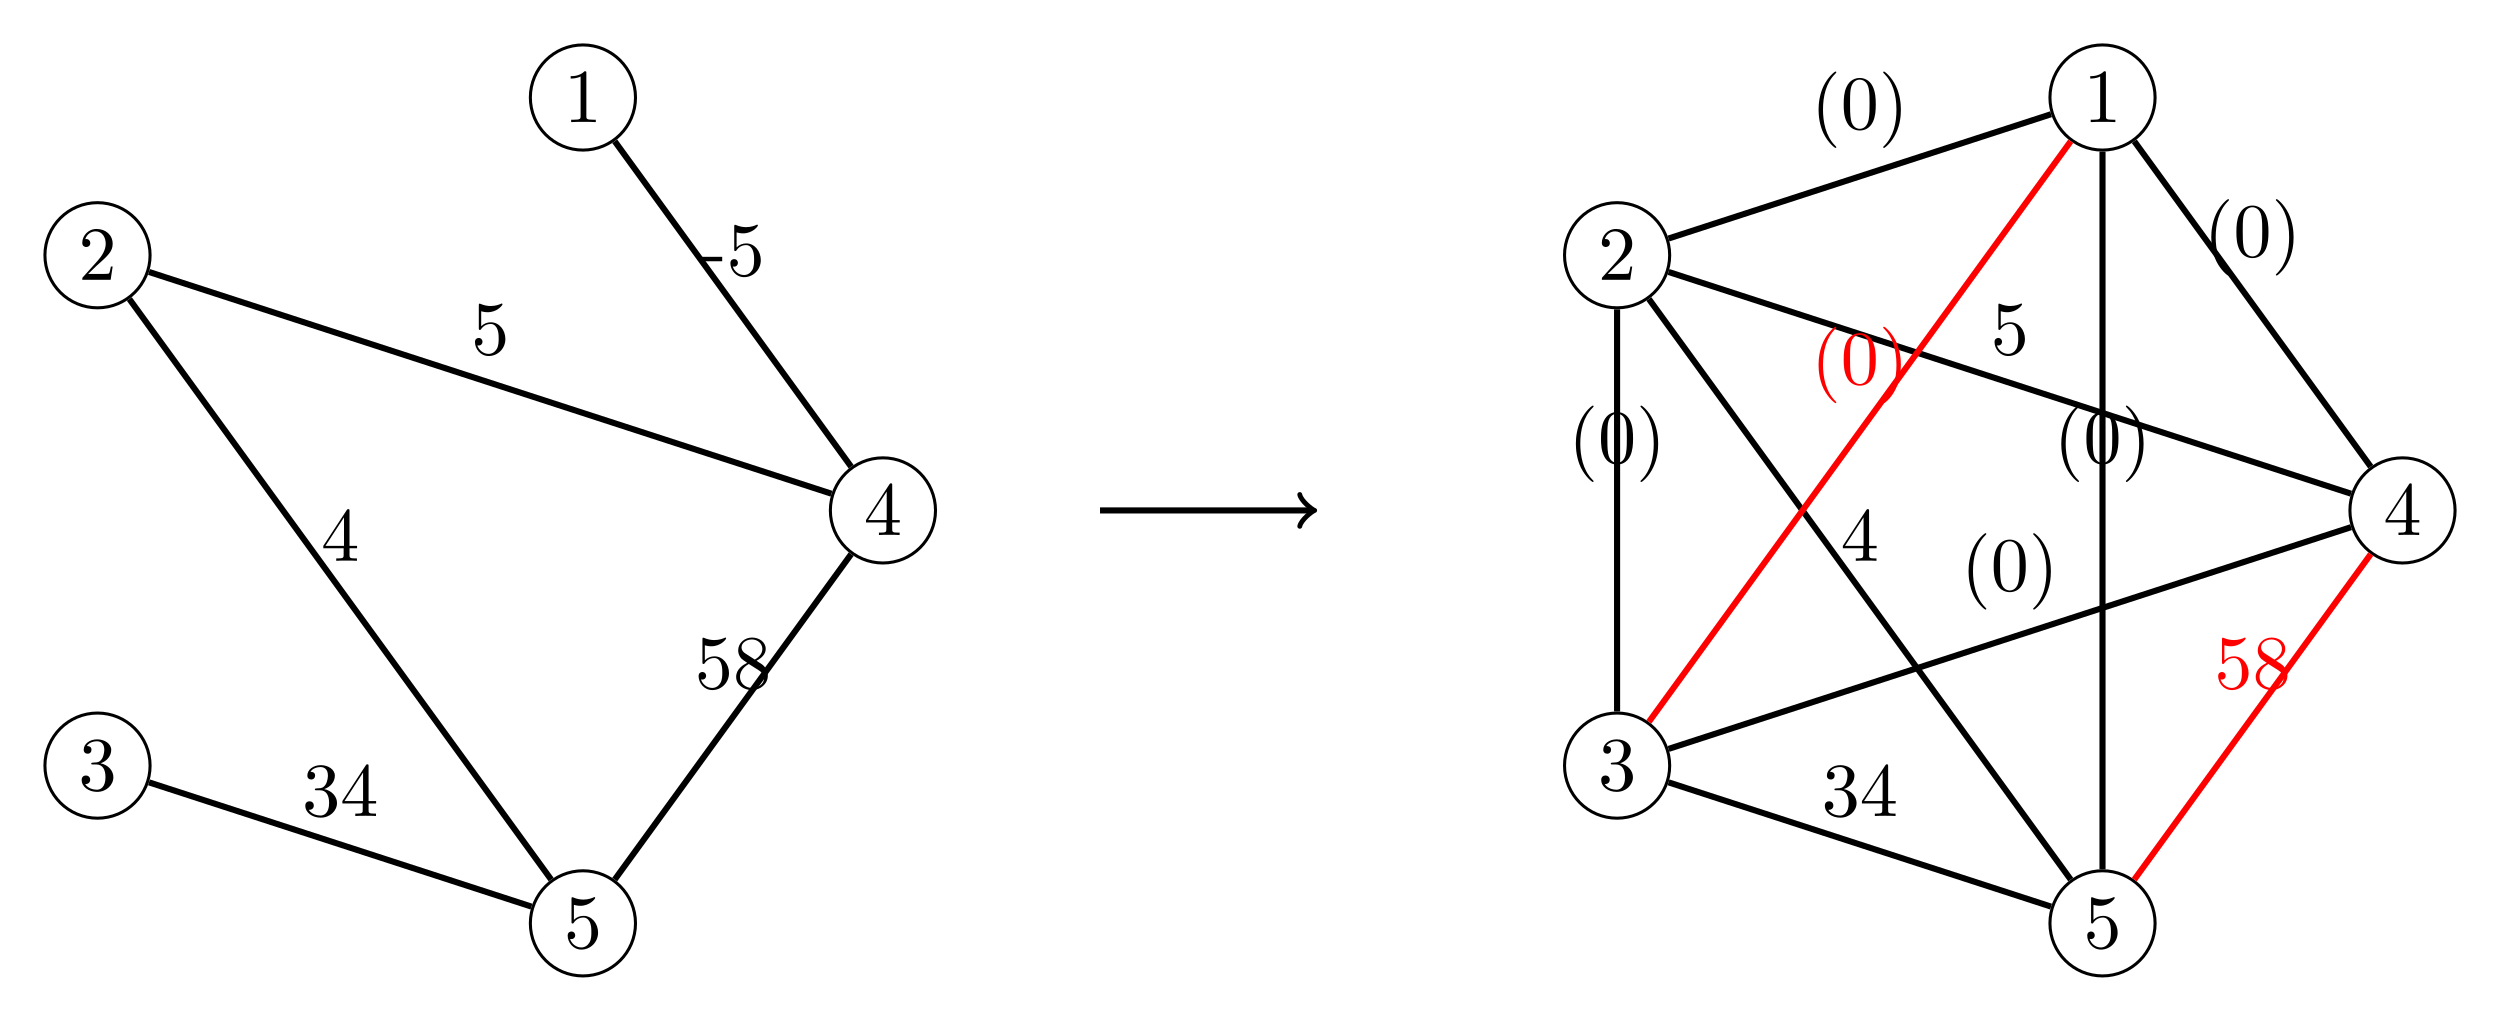
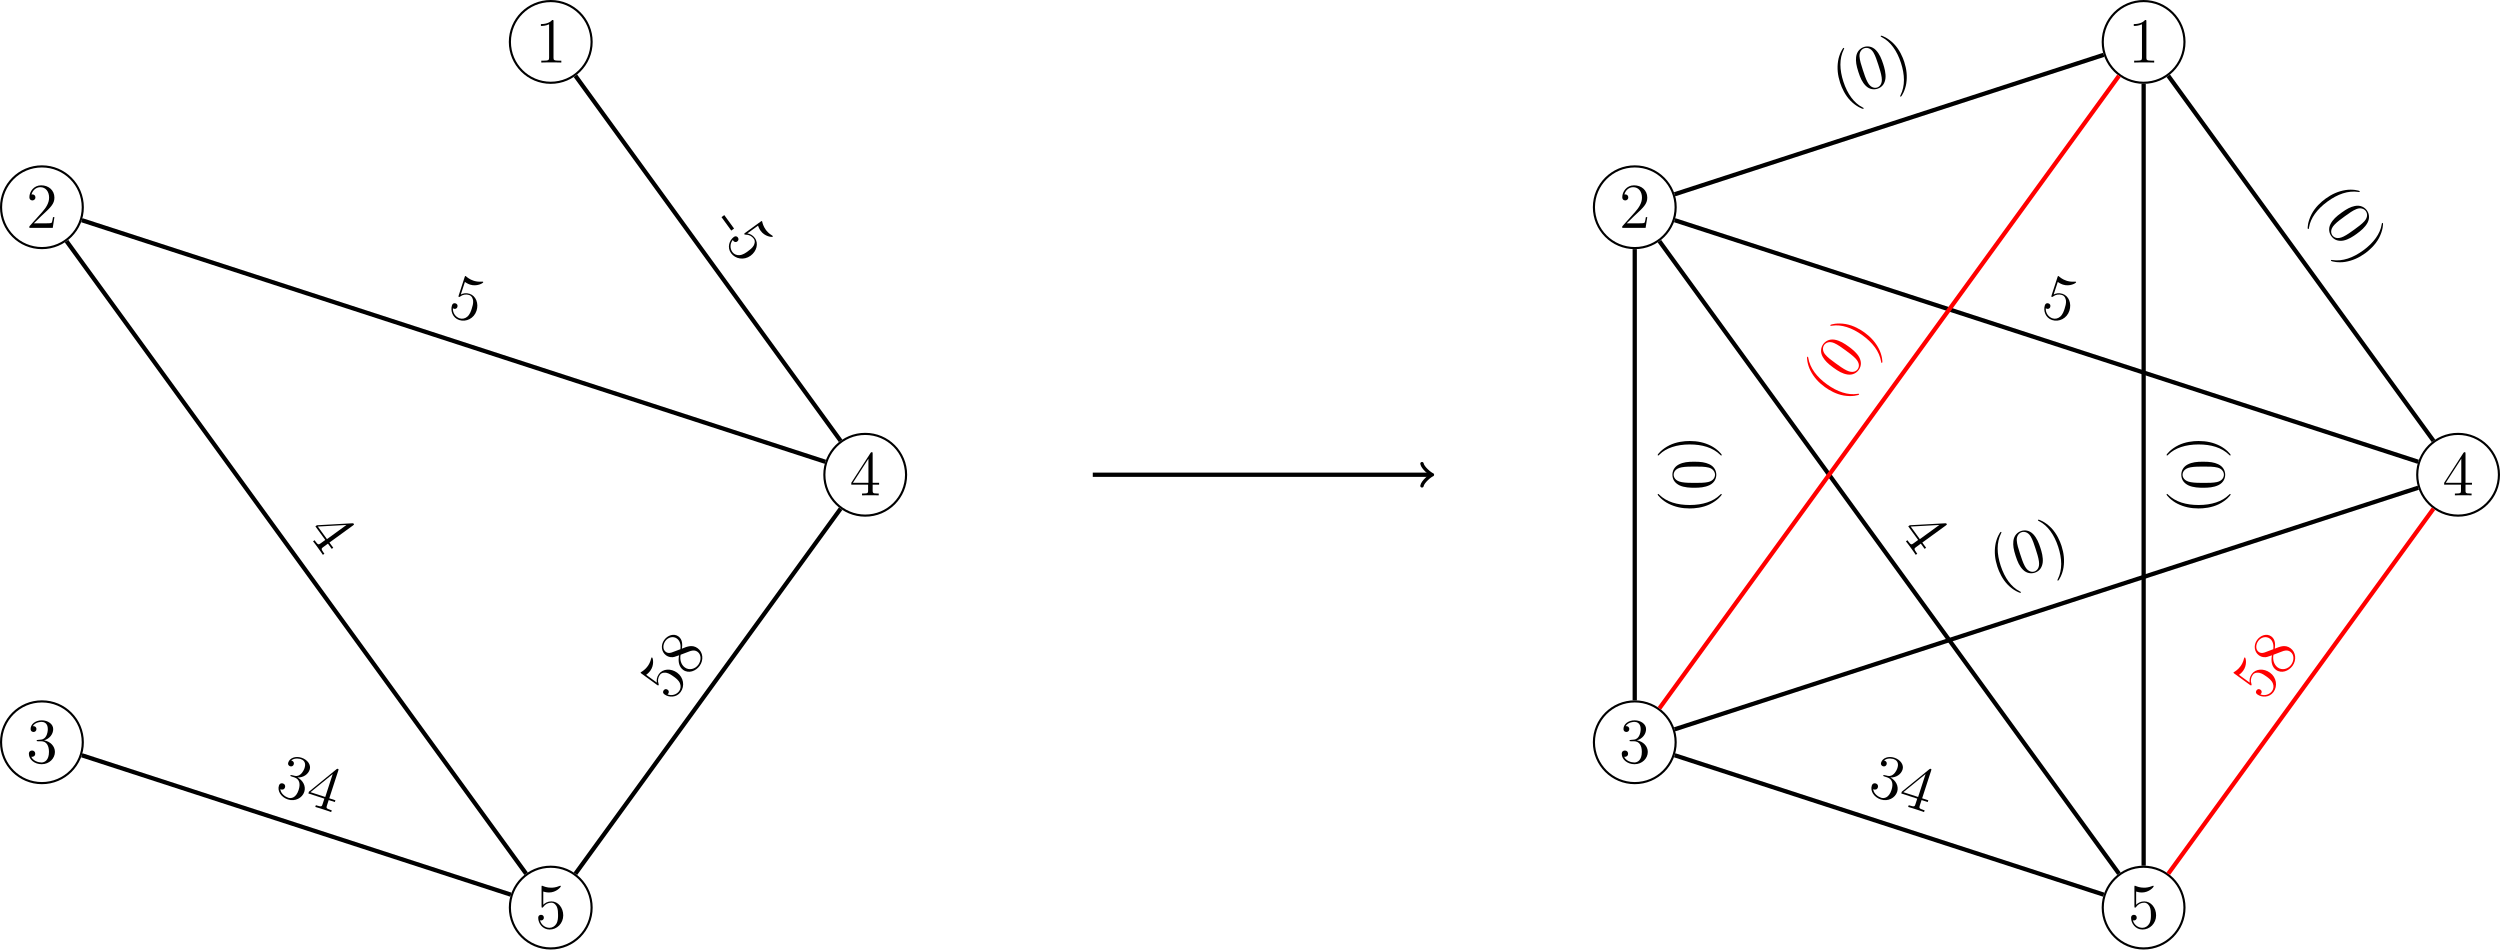
- <svg xmlns="http://www.w3.org/2000/svg" xmlns:xlink="http://www.w3.org/1999/xlink" width="326.452pt" height="133.305pt" viewBox="0 0 326.452 133.305" version="1.1">
+ <svg xmlns="http://www.w3.org/2000/svg" xmlns:xlink="http://www.w3.org/1999/xlink" version="1.1" width="467.148pt" height="177.426pt" viewBox="-66.332 -66.332 467.148 177.426">
  <defs>
-     <g>
-       <symbol overflow="visible" id="glyph0-0">
-         <path style="stroke:none;" d="" />
-       </symbol>
-       <symbol overflow="visible" id="glyph0-1">
-         <path style="stroke:none;" d="M 2.938 -6.375 C 2.938 -6.625 2.938 -6.641 2.703 -6.641 C 2.078 -6 1.203 -6 0.891 -6 L 0.891 -5.688 C 1.094 -5.688 1.672 -5.688 2.188 -5.953 L 2.188 -0.781 C 2.188 -0.422 2.156 -0.312 1.266 -0.312 L 0.953 -0.312 L 0.953 0 C 1.297 -0.031 2.156 -0.031 2.562 -0.031 C 2.953 -0.031 3.828 -0.031 4.172 0 L 4.172 -0.312 L 3.859 -0.312 C 2.953 -0.312 2.938 -0.422 2.938 -0.781 Z M 2.938 -6.375 " />
-       </symbol>
-       <symbol overflow="visible" id="glyph0-2">
-         <path style="stroke:none;" d="M 1.266 -0.766 L 2.328 -1.797 C 3.875 -3.172 4.469 -3.703 4.469 -4.703 C 4.469 -5.844 3.578 -6.641 2.359 -6.641 C 1.234 -6.641 0.5 -5.719 0.5 -4.828 C 0.5 -4.281 1 -4.281 1.031 -4.281 C 1.203 -4.281 1.547 -4.391 1.547 -4.812 C 1.547 -5.062 1.359 -5.328 1.016 -5.328 C 0.938 -5.328 0.922 -5.328 0.891 -5.312 C 1.109 -5.969 1.656 -6.328 2.234 -6.328 C 3.141 -6.328 3.562 -5.516 3.562 -4.703 C 3.562 -3.906 3.078 -3.125 2.516 -2.5 L 0.609 -0.375 C 0.5 -0.266 0.5 -0.234 0.5 0 L 4.203 0 L 4.469 -1.734 L 4.234 -1.734 C 4.172 -1.438 4.109 -1 4 -0.844 C 3.938 -0.766 3.281 -0.766 3.062 -0.766 Z M 1.266 -0.766 " />
-       </symbol>
-       <symbol overflow="visible" id="glyph0-3">
-         <path style="stroke:none;" d="M 2.891 -3.516 C 3.703 -3.781 4.281 -4.469 4.281 -5.266 C 4.281 -6.078 3.406 -6.641 2.453 -6.641 C 1.453 -6.641 0.688 -6.047 0.688 -5.281 C 0.688 -4.953 0.906 -4.766 1.203 -4.766 C 1.5 -4.766 1.703 -4.984 1.703 -5.281 C 1.703 -5.766 1.234 -5.766 1.094 -5.766 C 1.391 -6.266 2.047 -6.391 2.406 -6.391 C 2.828 -6.391 3.375 -6.172 3.375 -5.281 C 3.375 -5.156 3.344 -4.578 3.094 -4.141 C 2.797 -3.656 2.453 -3.625 2.203 -3.625 C 2.125 -3.609 1.891 -3.594 1.812 -3.594 C 1.734 -3.578 1.672 -3.562 1.672 -3.469 C 1.672 -3.359 1.734 -3.359 1.906 -3.359 L 2.344 -3.359 C 3.156 -3.359 3.531 -2.688 3.531 -1.703 C 3.531 -0.344 2.844 -0.062 2.406 -0.062 C 1.969 -0.062 1.219 -0.234 0.875 -0.812 C 1.219 -0.766 1.531 -0.984 1.531 -1.359 C 1.531 -1.719 1.266 -1.922 0.984 -1.922 C 0.734 -1.922 0.422 -1.781 0.422 -1.344 C 0.422 -0.438 1.344 0.219 2.438 0.219 C 3.656 0.219 4.562 -0.688 4.562 -1.703 C 4.562 -2.516 3.922 -3.297 2.891 -3.516 Z M 2.891 -3.516 " />
-       </symbol>
-       <symbol overflow="visible" id="glyph0-4">
-         <path style="stroke:none;" d="M 4.469 -2 C 4.469 -3.188 3.656 -4.188 2.578 -4.188 C 2.109 -4.188 1.672 -4.031 1.312 -3.672 L 1.312 -5.625 C 1.516 -5.562 1.844 -5.5 2.156 -5.5 C 3.391 -5.5 4.094 -6.406 4.094 -6.531 C 4.094 -6.594 4.062 -6.641 3.984 -6.641 C 3.984 -6.641 3.953 -6.641 3.906 -6.609 C 3.703 -6.516 3.219 -6.312 2.547 -6.312 C 2.156 -6.312 1.688 -6.391 1.219 -6.594 C 1.141 -6.625 1.125 -6.625 1.109 -6.625 C 1 -6.625 1 -6.547 1 -6.391 L 1 -3.438 C 1 -3.266 1 -3.188 1.141 -3.188 C 1.219 -3.188 1.234 -3.203 1.281 -3.266 C 1.391 -3.422 1.75 -3.969 2.562 -3.969 C 3.078 -3.969 3.328 -3.516 3.406 -3.328 C 3.562 -2.953 3.594 -2.578 3.594 -2.078 C 3.594 -1.719 3.594 -1.125 3.344 -0.703 C 3.109 -0.312 2.734 -0.062 2.281 -0.062 C 1.562 -0.062 0.984 -0.594 0.812 -1.172 C 0.844 -1.172 0.875 -1.156 0.984 -1.156 C 1.312 -1.156 1.484 -1.406 1.484 -1.641 C 1.484 -1.891 1.312 -2.141 0.984 -2.141 C 0.844 -2.141 0.5 -2.062 0.5 -1.609 C 0.5 -0.75 1.188 0.219 2.297 0.219 C 3.453 0.219 4.469 -0.734 4.469 -2 Z M 4.469 -2 " />
-       </symbol>
-       <symbol overflow="visible" id="glyph0-5">
-         <path style="stroke:none;" d="M 2.938 -1.641 L 2.938 -0.781 C 2.938 -0.422 2.906 -0.312 2.172 -0.312 L 1.969 -0.312 L 1.969 0 C 2.375 -0.031 2.891 -0.031 3.312 -0.031 C 3.734 -0.031 4.25 -0.031 4.672 0 L 4.672 -0.312 L 4.453 -0.312 C 3.719 -0.312 3.703 -0.422 3.703 -0.781 L 3.703 -1.641 L 4.688 -1.641 L 4.688 -1.953 L 3.703 -1.953 L 3.703 -6.484 C 3.703 -6.688 3.703 -6.75 3.531 -6.75 C 3.453 -6.75 3.422 -6.75 3.344 -6.625 L 0.281 -1.953 L 0.281 -1.641 Z M 2.984 -1.953 L 0.562 -1.953 L 2.984 -5.672 Z M 2.984 -1.953 " />
-       </symbol>
-       <symbol overflow="visible" id="glyph0-6">
-         <path style="stroke:none;" d="M 2.75 -1.859 L 2.75 -2.438 L 0.109 -2.438 L 0.109 -1.859 Z M 2.75 -1.859 " />
-       </symbol>
-       <symbol overflow="visible" id="glyph0-7">
-         <path style="stroke:none;" d="M 1.625 -4.562 C 1.172 -4.859 1.125 -5.188 1.125 -5.359 C 1.125 -5.969 1.781 -6.391 2.484 -6.391 C 3.203 -6.391 3.844 -5.875 3.844 -5.156 C 3.844 -4.578 3.453 -4.109 2.859 -3.766 Z M 3.078 -3.609 C 3.797 -3.984 4.281 -4.5 4.281 -5.156 C 4.281 -6.078 3.406 -6.641 2.5 -6.641 C 1.5 -6.641 0.688 -5.906 0.688 -4.969 C 0.688 -4.797 0.703 -4.344 1.125 -3.875 C 1.234 -3.766 1.609 -3.516 1.859 -3.344 C 1.281 -3.047 0.422 -2.5 0.422 -1.5 C 0.422 -0.453 1.438 0.219 2.484 0.219 C 3.609 0.219 4.562 -0.609 4.562 -1.672 C 4.562 -2.031 4.453 -2.484 4.062 -2.906 C 3.875 -3.109 3.719 -3.203 3.078 -3.609 Z M 2.078 -3.188 L 3.312 -2.406 C 3.594 -2.219 4.062 -1.922 4.062 -1.312 C 4.062 -0.578 3.312 -0.062 2.5 -0.062 C 1.641 -0.062 0.922 -0.672 0.922 -1.5 C 0.922 -2.078 1.234 -2.719 2.078 -3.188 Z M 2.078 -3.188 " />
-       </symbol>
-       <symbol overflow="visible" id="glyph0-8">
-         <path style="stroke:none;" d="M 3.297 2.391 C 3.297 2.359 3.297 2.344 3.125 2.172 C 1.891 0.922 1.562 -0.969 1.562 -2.5 C 1.562 -4.234 1.938 -5.969 3.172 -7.203 C 3.297 -7.328 3.297 -7.344 3.297 -7.375 C 3.297 -7.453 3.266 -7.484 3.203 -7.484 C 3.094 -7.484 2.203 -6.797 1.609 -5.531 C 1.109 -4.438 0.984 -3.328 0.984 -2.5 C 0.984 -1.719 1.094 -0.516 1.641 0.625 C 2.25 1.844 3.094 2.5 3.203 2.5 C 3.266 2.5 3.297 2.469 3.297 2.391 Z M 3.297 2.391 " />
-       </symbol>
-       <symbol overflow="visible" id="glyph0-9">
-         <path style="stroke:none;" d="M 4.578 -3.188 C 4.578 -3.984 4.531 -4.781 4.188 -5.516 C 3.734 -6.484 2.906 -6.641 2.5 -6.641 C 1.891 -6.641 1.172 -6.375 0.75 -5.453 C 0.438 -4.766 0.391 -3.984 0.391 -3.188 C 0.391 -2.438 0.422 -1.547 0.844 -0.781 C 1.266 0.016 2 0.219 2.484 0.219 C 3.016 0.219 3.781 0.016 4.219 -0.938 C 4.531 -1.625 4.578 -2.406 4.578 -3.188 Z M 2.484 0 C 2.094 0 1.5 -0.25 1.328 -1.203 C 1.219 -1.797 1.219 -2.719 1.219 -3.312 C 1.219 -3.953 1.219 -4.609 1.297 -5.141 C 1.484 -6.328 2.234 -6.422 2.484 -6.422 C 2.812 -6.422 3.469 -6.234 3.656 -5.25 C 3.766 -4.688 3.766 -3.938 3.766 -3.312 C 3.766 -2.562 3.766 -1.891 3.656 -1.25 C 3.5 -0.297 2.938 0 2.484 0 Z M 2.484 0 " />
-       </symbol>
-       <symbol overflow="visible" id="glyph0-10">
-         <path style="stroke:none;" d="M 2.875 -2.5 C 2.875 -3.266 2.766 -4.469 2.219 -5.609 C 1.625 -6.828 0.766 -7.484 0.672 -7.484 C 0.609 -7.484 0.562 -7.438 0.562 -7.375 C 0.562 -7.344 0.562 -7.328 0.75 -7.141 C 1.734 -6.156 2.297 -4.578 2.297 -2.5 C 2.297 -0.781 1.938 0.969 0.703 2.219 C 0.562 2.344 0.562 2.359 0.562 2.391 C 0.562 2.453 0.609 2.5 0.672 2.5 C 0.766 2.5 1.672 1.812 2.25 0.547 C 2.766 -0.547 2.875 -1.656 2.875 -2.5 Z M 2.875 -2.5 " />
-       </symbol>
+     <path id="g0-40" d="M3.885 2.905C3.885 2.869 3.885 2.845 3.682 2.642C2.487 1.435 1.817-.538 1.817-2.977C1.817-5.296 2.379-7.293 3.766-8.703C3.885-8.811 3.885-8.835 3.885-8.871C3.885-8.942 3.826-8.966 3.778-8.966C3.622-8.966 2.642-8.106 2.056-6.934C1.447-5.727 1.172-4.447 1.172-2.977C1.172-1.913 1.339-.49 1.961 .789C2.666 2.224 3.646 3.001 3.778 3.001C3.826 3.001 3.885 2.977 3.885 2.905Z" />
+     <path id="g0-41" d="M3.371-2.977C3.371-3.885 3.252-5.368 2.582-6.755C1.877-8.189 .897-8.966 .765-8.966C.717-8.966 .658-8.942 .658-8.871C.658-8.835 .658-8.811 .861-8.608C2.056-7.4 2.726-5.428 2.726-2.989C2.726-.669 2.164 1.327 .777 2.738C.658 2.845 .658 2.869 .658 2.905C.658 2.977 .717 3.001 .765 3.001C.921 3.001 1.901 2.14 2.487 .968C3.096-.251 3.371-1.542 3.371-2.977Z" />
+     <path id="g0-45" d="M3.24-2.26V-2.905H.132V-2.26H3.24Z" />
+     <path id="g0-48" d="M5.356-3.826C5.356-4.818 5.296-5.786 4.866-6.695C4.376-7.687 3.515-7.95 2.929-7.95C2.236-7.95 1.387-7.603 .944-6.611C.61-5.858 .49-5.117 .49-3.826C.49-2.666 .574-1.793 1.004-.944C1.47-.036 2.295 .251 2.917 .251C3.957 .251 4.555-.371 4.902-1.064C5.332-1.961 5.356-3.132 5.356-3.826ZM2.917 .012C2.534 .012 1.757-.203 1.53-1.506C1.399-2.224 1.399-3.132 1.399-3.969C1.399-4.949 1.399-5.834 1.59-6.539C1.793-7.34 2.403-7.711 2.917-7.711C3.371-7.711 4.065-7.436 4.292-6.408C4.447-5.727 4.447-4.782 4.447-3.969C4.447-3.168 4.447-2.26 4.316-1.53C4.089-.215 3.335 .012 2.917 .012Z" />
+     <path id="g0-49" d="M3.443-7.663C3.443-7.938 3.443-7.95 3.204-7.95C2.917-7.627 2.319-7.185 1.088-7.185V-6.838C1.363-6.838 1.961-6.838 2.618-7.149V-.921C2.618-.49 2.582-.347 1.53-.347H1.16V0C1.482-.024 2.642-.024 3.037-.024S4.579-.024 4.902 0V-.347H4.531C3.479-.347 3.443-.49 3.443-.921V-7.663Z" />
+     <path id="g0-50" d="M5.26-2.008H4.997C4.961-1.805 4.866-1.148 4.746-.956C4.663-.849 3.981-.849 3.622-.849H1.411C1.733-1.124 2.463-1.889 2.774-2.176C4.591-3.85 5.26-4.471 5.26-5.655C5.26-7.03 4.172-7.95 2.786-7.95S.586-6.767 .586-5.738C.586-5.129 1.112-5.129 1.148-5.129C1.399-5.129 1.71-5.308 1.71-5.691C1.71-6.025 1.482-6.253 1.148-6.253C1.04-6.253 1.016-6.253 .98-6.241C1.207-7.054 1.853-7.603 2.63-7.603C3.646-7.603 4.268-6.755 4.268-5.655C4.268-4.639 3.682-3.754 3.001-2.989L.586-.287V0H4.949L5.26-2.008Z" />
+     <path id="g0-51" d="M2.2-4.292C1.997-4.28 1.949-4.268 1.949-4.16C1.949-4.041 2.008-4.041 2.224-4.041H2.774C3.79-4.041 4.244-3.204 4.244-2.056C4.244-.49 3.431-.072 2.845-.072C2.271-.072 1.291-.347 .944-1.136C1.327-1.076 1.674-1.291 1.674-1.722C1.674-2.068 1.423-2.307 1.088-2.307C.801-2.307 .49-2.14 .49-1.686C.49-.622 1.554 .251 2.881 .251C4.304 .251 5.356-.837 5.356-2.044C5.356-3.144 4.471-4.005 3.324-4.208C4.364-4.507 5.033-5.38 5.033-6.312C5.033-7.257 4.053-7.95 2.893-7.95C1.698-7.95 .813-7.221 .813-6.348C.813-5.87 1.184-5.774 1.363-5.774C1.614-5.774 1.901-5.954 1.901-6.312C1.901-6.695 1.614-6.862 1.351-6.862C1.279-6.862 1.255-6.862 1.219-6.85C1.674-7.663 2.798-7.663 2.857-7.663C3.252-7.663 4.029-7.484 4.029-6.312C4.029-6.085 3.993-5.416 3.646-4.902C3.288-4.376 2.881-4.34 2.558-4.328L2.2-4.292Z" />
+     <path id="g0-52" d="M4.316-7.783C4.316-8.01 4.316-8.07 4.148-8.07C4.053-8.07 4.017-8.07 3.921-7.926L.323-2.343V-1.997H3.467V-.909C3.467-.466 3.443-.347 2.57-.347H2.331V0C2.606-.024 3.551-.024 3.885-.024S5.177-.024 5.452 0V-.347H5.212C4.352-.347 4.316-.466 4.316-.909V-1.997H5.523V-2.343H4.316V-7.783ZM3.527-6.85V-2.343H.622L3.527-6.85Z" />
+     <path id="g0-53" d="M1.53-6.85C2.044-6.683 2.463-6.671 2.594-6.671C3.945-6.671 4.806-7.663 4.806-7.831C4.806-7.878 4.782-7.938 4.71-7.938C4.686-7.938 4.663-7.938 4.555-7.89C3.885-7.603 3.312-7.568 3.001-7.568C2.212-7.568 1.65-7.807 1.423-7.902C1.339-7.938 1.315-7.938 1.303-7.938C1.207-7.938 1.207-7.867 1.207-7.675V-4.125C1.207-3.909 1.207-3.838 1.351-3.838C1.411-3.838 1.423-3.85 1.542-3.993C1.877-4.483 2.439-4.77 3.037-4.77C3.67-4.77 3.981-4.184 4.077-3.981C4.28-3.515 4.292-2.929 4.292-2.475S4.292-1.339 3.957-.801C3.694-.371 3.228-.072 2.702-.072C1.913-.072 1.136-.61 .921-1.482C.98-1.459 1.052-1.447 1.112-1.447C1.315-1.447 1.638-1.566 1.638-1.973C1.638-2.307 1.411-2.499 1.112-2.499C.897-2.499 .586-2.391 .586-1.925C.586-.909 1.399 .251 2.726 .251C4.077 .251 5.26-.885 5.26-2.403C5.26-3.826 4.304-5.009 3.049-5.009C2.367-5.009 1.841-4.71 1.53-4.376V-6.85Z" />
+     <path id="g0-56" d="M3.563-4.316C4.16-4.639 5.033-5.189 5.033-6.193C5.033-7.233 4.029-7.95 2.929-7.95C1.745-7.95 .813-7.077 .813-5.99C.813-5.583 .933-5.177 1.267-4.77C1.399-4.615 1.411-4.603 2.248-4.017C1.088-3.479 .49-2.678 .49-1.805C.49-.538 1.698 .251 2.917 .251C4.244 .251 5.356-.729 5.356-1.985C5.356-3.204 4.495-3.742 3.563-4.316ZM1.937-5.392C1.781-5.499 1.303-5.81 1.303-6.396C1.303-7.173 2.116-7.663 2.917-7.663C3.778-7.663 4.543-7.042 4.543-6.181C4.543-5.452 4.017-4.866 3.324-4.483L1.937-5.392ZM2.499-3.85L3.945-2.905C4.256-2.702 4.806-2.331 4.806-1.602C4.806-.693 3.885-.072 2.929-.072C1.913-.072 1.04-.813 1.04-1.805C1.04-2.738 1.722-3.491 2.499-3.85Z" />
+   </defs>
+   <g id="page1">
+     <path d="M44.215-58.5C44.215-62.715 40.797-66.133 36.578-66.133C32.363-66.133 28.945-62.715 28.945-58.5C28.945-54.281 32.363-50.863 36.578-50.863C40.797-50.863 44.215-54.281 44.215-58.5Z" stroke="#000" fill="none" stroke-width=".399" />
+     <g transform="matrix(1 0 0 1 23.3527 -77.0267)">
+       <use x="10.301" y="22.38" xlink:href="#g0-49" />
    </g>
-     <clipPath id="clip1">
-       <path d="M 63 108 L 89 108 L 89 133.305 L 63 133.305 Z M 63 108 " />
-     </clipPath>
-     <clipPath id="clip2">
-       <path d="M 262 108 L 288 108 L 288 133.305 L 262 133.305 Z M 262 108 " />
-     </clipPath>
-     <clipPath id="clip3">
-       <path d="M 301 54 L 326.453 54 L 326.453 80 L 301 80 Z M 301 54 " />
-     </clipPath>
-   </defs>
-   <g id="surface1">
-     <path style="fill:none;stroke-width:0.399;stroke-linecap:butt;stroke-linejoin:miter;stroke:rgb(0%,0%,0%);stroke-opacity:1;stroke-miterlimit:10;" d="M 24.384 53.918 C 24.384 57.711 21.31 60.785 17.521 60.785 C 13.728 60.785 10.654 57.711 10.654 53.918 C 10.654 50.129 13.728 47.054 17.521 47.054 C 21.31 47.054 24.384 50.129 24.384 53.918 Z M 24.384 53.918 " transform="matrix(1,0,0,-1,58.6,66.652)" />
-     <g style="fill:rgb(0%,0%,0%);fill-opacity:1;">
-       <use xlink:href="#glyph0-1" x="73.628" y="15.944" />
+     <path d="M-50.863-27.605C-50.863-31.82-54.281-35.238-58.5-35.238C-62.715-35.238-66.133-31.82-66.133-27.605C-66.133-23.391-62.715-19.973-58.5-19.973C-54.281-19.973-50.863-23.391-50.863-27.605Z" stroke="#000" fill="none" stroke-width=".399" stroke-miterlimit="10" />
+     <g transform="matrix(1 0 0 1 -71.726 -46.1331)">
+       <use x="10.301" y="22.38" xlink:href="#g0-50" />
    </g>
-     <path style="fill:none;stroke-width:0.399;stroke-linecap:butt;stroke-linejoin:miter;stroke:rgb(0%,0%,0%);stroke-opacity:1;stroke-miterlimit:10;" d="M -39.002 33.324 C -39.002 37.117 -42.073 40.187 -45.866 40.187 C -49.659 40.187 -52.733 37.117 -52.733 33.324 C -52.733 29.531 -49.659 26.457 -45.866 26.457 C -42.073 26.457 -39.002 29.531 -39.002 33.324 Z M -39.002 33.324 " transform="matrix(1,0,0,-1,58.6,66.652)" />
-     <g style="fill:rgb(0%,0%,0%);fill-opacity:1;">
-       <use xlink:href="#glyph0-2" x="10.243" y="36.539" />
+     <path d="M-50.863 72.367C-50.863 68.148-54.281 64.731-58.5 64.731C-62.715 64.731-66.133 68.148-66.133 72.367C-66.133 76.582-62.715 80-58.5 80C-54.281 80-50.863 76.582-50.863 72.367Z" stroke="#000" fill="none" stroke-width=".399" stroke-miterlimit="10" />
+     <g transform="matrix(1 0 0 1 -71.726 53.8376)">
+       <use x="10.301" y="22.38" xlink:href="#g0-51" />
    </g>
-     <path style="fill:none;stroke-width:0.399;stroke-linecap:butt;stroke-linejoin:miter;stroke:rgb(0%,0%,0%);stroke-opacity:1;stroke-miterlimit:10;" d="M -39.002 -33.325 C -39.002 -29.532 -42.073 -26.457 -45.866 -26.457 C -49.659 -26.457 -52.733 -29.532 -52.733 -33.325 C -52.733 -37.114 -49.659 -40.188 -45.866 -40.188 C -42.073 -40.188 -39.002 -37.114 -39.002 -33.325 Z M -39.002 -33.325 " transform="matrix(1,0,0,-1,58.6,66.652)" />
-     <g style="fill:rgb(0%,0%,0%);fill-opacity:1;">
-       <use xlink:href="#glyph0-3" x="10.243" y="103.186" />
+     <path d="M44.215 103.258C44.215 99.043 40.797 95.625 36.578 95.625C32.363 95.625 28.945 99.043 28.945 103.258C28.945 107.477 32.363 110.894 36.578 110.894C40.797 110.894 44.215 107.477 44.215 103.258Z" stroke="#000" fill="none" stroke-width=".399" stroke-miterlimit="10" />
+     <g transform="matrix(1 0 0 1 23.3527 84.7308)">
+       <use x="10.301" y="22.38" xlink:href="#g0-53" />
    </g>
-     <g clip-path="url(#clip1)" clip-rule="nonzero">
-       <path style="fill:none;stroke-width:0.399;stroke-linecap:butt;stroke-linejoin:miter;stroke:rgb(0%,0%,0%);stroke-opacity:1;stroke-miterlimit:10;" d="M 24.384 -53.918 C 24.384 -50.129 21.31 -47.055 17.521 -47.055 C 13.728 -47.055 10.654 -50.129 10.654 -53.918 C 10.654 -57.711 13.728 -60.785 17.521 -60.785 C 21.31 -60.785 24.384 -57.711 24.384 -53.918 Z M 24.384 -53.918 " transform="matrix(1,0,0,-1,58.6,66.652)" />
+     <path d="M102.977 22.379C102.977 18.164 99.559 14.746 95.34 14.746C91.125 14.746 87.707 18.164 87.707 22.379C87.707 26.598 91.125 30.016 95.34 30.016C99.559 30.016 102.977 26.598 102.977 22.379Z" stroke="#000" fill="none" stroke-width=".399" stroke-miterlimit="10" />
+     <g transform="matrix(1 0 0 1 82.1139 3.8522)">
+       <use x="10.301" y="22.38" xlink:href="#g0-52" />
    </g>
-     <g style="fill:rgb(0%,0%,0%);fill-opacity:1;">
-       <use xlink:href="#glyph0-4" x="73.628" y="123.781" />
+     <path d="M41.188-52.172L90.746 16.043" stroke="#000" fill="none" stroke-width=".797" stroke-miterlimit="10" />
+     <g transform="matrix(.58777 .80902 -.80902 .58777 78.63153 -46.02606)">
+       <use x="10.301" y="22.38" xlink:href="#g0-45" />
+       <use x="14.203" y="22.38" xlink:href="#g0-53" />
    </g>
-     <path style="fill:none;stroke-width:0.399;stroke-linecap:butt;stroke-linejoin:miter;stroke:rgb(0%,0%,0%);stroke-opacity:1;stroke-miterlimit:10;" d="M 63.56 -0 C 63.56 3.793 60.486 6.867 56.693 6.867 C 52.9 6.867 49.83 3.793 49.83 -0 C 49.83 -3.793 52.9 -6.864 56.693 -6.864 C 60.486 -6.864 63.56 -3.793 63.56 -0 Z M 63.56 -0 " transform="matrix(1,0,0,-1,58.6,66.652)" />
-     <g style="fill:rgb(0%,0%,0%);fill-opacity:1;">
-       <use xlink:href="#glyph0-5" x="112.802" y="69.863" />
+     <path d="M-51.055-25.191L87.902 19.961" stroke="#000" fill="none" stroke-width=".797" stroke-miterlimit="10" />
+     <g transform="matrix(.95105 .309 -.309 .95105 14.08671 -32.07726)">
+       <use x="10.301" y="22.38" xlink:href="#g0-53" />
    </g>
-     <path style="fill:none;stroke-width:0.797;stroke-linecap:butt;stroke-linejoin:miter;stroke:rgb(0%,0%,0%);stroke-opacity:1;stroke-miterlimit:10;" d="M 21.673 48.203 L 52.541 5.715 " transform="matrix(1,0,0,-1,58.6,66.652)" />
-     <g style="fill:rgb(0%,0%,0%);fill-opacity:1;">
-       <use xlink:href="#glyph0-6" x="91.555" y="35.974" />
-       <use xlink:href="#glyph0-4" x="94.876" y="35.974" />
+     <path d="M-53.902-21.273L31.98 96.93" stroke="#000" fill="none" stroke-width=".797" stroke-miterlimit="10" />
+     <g transform="matrix(.58778 .809 -.809 .58778 2.847678 11.44582)">
+       <use x="10.301" y="22.38" xlink:href="#g0-52" />
    </g>
-     <path style="fill:none;stroke-width:0.797;stroke-linecap:butt;stroke-linejoin:miter;stroke:rgb(0%,0%,0%);stroke-opacity:1;stroke-miterlimit:10;" d="M -39.147 31.14 L 49.974 2.183 " transform="matrix(1,0,0,-1,58.6,66.652)" />
-     <g style="fill:rgb(0%,0%,0%);fill-opacity:1;">
-       <use xlink:href="#glyph0-4" x="61.523" y="46.272" />
+     <path d="M-51.059 74.793L29.133 100.848" stroke="#000" fill="none" stroke-width=".797" stroke-miterlimit="10" />
+     <g transform="matrix(.95105 .309 -.309 .95105 -18.08099 57.45516)">
+       <use x="10.301" y="22.38" xlink:href="#g0-51" />
+       <use x="16.154" y="22.38" xlink:href="#g0-52" />
    </g>
-     <path style="fill:none;stroke-width:0.797;stroke-linecap:butt;stroke-linejoin:miter;stroke:rgb(0%,0%,0%);stroke-opacity:1;stroke-miterlimit:10;" d="M -41.713 27.609 L 13.369 -48.203 " transform="matrix(1,0,0,-1,58.6,66.652)" />
-     <g style="fill:rgb(0%,0%,0%);fill-opacity:1;">
-       <use xlink:href="#glyph0-5" x="41.936" y="73.231" />
+     <path d="M90.746 28.719L41.188 96.93" stroke="#000" fill="none" stroke-width=".797" stroke-miterlimit="10" />
+     <g transform="matrix(.58777 -.80902 .80902 .58777 34.88837 60.21184)">
+       <use x="10.301" y="22.38" xlink:href="#g0-53" />
+       <use x="16.154" y="22.38" xlink:href="#g0-56" />
    </g>
-     <path style="fill:none;stroke-width:0.797;stroke-linecap:butt;stroke-linejoin:miter;stroke:rgb(0%,0%,0%);stroke-opacity:1;stroke-miterlimit:10;" d="M -39.147 -35.508 L 10.802 -51.735 " transform="matrix(1,0,0,-1,58.6,66.652)" />
-     <g style="fill:rgb(0%,0%,0%);fill-opacity:1;">
-       <use xlink:href="#glyph0-3" x="39.445" y="106.554" />
-       <use xlink:href="#glyph0-5" x="44.426" y="106.554" />
+     <path d="M137.863 22.379H200.934" stroke="#000" fill="none" stroke-width=".797" stroke-miterlimit="10" />
+     <path d="M199.379 20.309C199.507 21.086 200.933 22.25 201.324 22.379C200.933 22.508 199.507 23.676 199.379 24.453" stroke="#000" fill="none" stroke-width=".638" stroke-miterlimit="10" stroke-linecap="round" stroke-linejoin="round" />
+     <path d="M341.856-58.5C341.856-62.715 338.438-66.133 334.223-66.133C330.004-66.133 326.586-62.715 326.586-58.5C326.586-54.281 330.004-50.863 334.223-50.863C338.438-50.863 341.856-54.281 341.856-58.5Z" stroke="#000" fill="none" stroke-width=".399" stroke-miterlimit="10" />
+     <g transform="matrix(1 0 0 1 320.9942 -77.0267)">
+       <use x="10.301" y="22.38" xlink:href="#g0-49" />
    </g>
-     <path style="fill:none;stroke-width:0.797;stroke-linecap:butt;stroke-linejoin:miter;stroke:rgb(0%,0%,0%);stroke-opacity:1;stroke-miterlimit:10;" d="M 52.541 -5.715 L 21.673 -48.203 " transform="matrix(1,0,0,-1,58.6,66.652)" />
-     <g style="fill:rgb(0%,0%,0%);fill-opacity:1;">
-       <use xlink:href="#glyph0-4" x="90.724" y="89.893" />
-       <use xlink:href="#glyph0-7" x="95.705" y="89.893" />
+     <path d="M246.778-27.605C246.778-31.82 243.36-35.238 239.145-35.238C234.926-35.238 231.508-31.82 231.508-27.605C231.508-23.391 234.926-19.973 239.145-19.973C243.36-19.973 246.778-23.391 246.778-27.605Z" stroke="#000" fill="none" stroke-width=".399" stroke-miterlimit="10" />
+     <g transform="matrix(1 0 0 1 225.9152 -46.1331)">
+       <use x="10.301" y="22.38" xlink:href="#g0-50" />
    </g>
-     <path style="fill:none;stroke-width:0.797;stroke-linecap:butt;stroke-linejoin:miter;stroke:rgb(0%,0%,0%);stroke-opacity:1;stroke-miterlimit:10;" d="M 85.041 -0 L 112.681 -0 " transform="matrix(1,0,0,-1,58.6,66.652)" />
-     <path style="fill:none;stroke-width:0.638;stroke-linecap:round;stroke-linejoin:round;stroke:rgb(0%,0%,0%);stroke-opacity:1;stroke-miterlimit:10;" d="M -1.553 2.074 C -1.424 1.297 0.001 0.129 0.388 -0 C 0.001 -0.129 -1.424 -1.293 -1.553 -2.071 " transform="matrix(1,0,0,-1,171.2799,66.652)" />
-     <path style="fill:none;stroke-width:0.399;stroke-linecap:butt;stroke-linejoin:miter;stroke:rgb(0%,0%,0%);stroke-opacity:1;stroke-miterlimit:10;" d="M 222.814 53.918 C 222.814 57.711 219.74 60.785 215.947 60.785 C 212.154 60.785 209.084 57.711 209.084 53.918 C 209.084 50.129 212.154 47.054 215.947 47.054 C 219.74 47.054 222.814 50.129 222.814 53.918 Z M 222.814 53.918 " transform="matrix(1,0,0,-1,58.6,66.652)" />
-     <g style="fill:rgb(0%,0%,0%);fill-opacity:1;">
-       <use xlink:href="#glyph0-1" x="272.053" y="15.944" />
+     <path d="M246.778 72.367C246.778 68.148 243.36 64.731 239.145 64.731C234.926 64.731 231.508 68.148 231.508 72.367C231.508 76.582 234.926 80 239.145 80C243.36 80 246.778 76.582 246.778 72.367Z" stroke="#000" fill="none" stroke-width=".399" stroke-miterlimit="10" />
+     <g transform="matrix(1 0 0 1 225.9152 53.8376)">
+       <use x="10.301" y="22.38" xlink:href="#g0-51" />
    </g>
-     <path style="fill:none;stroke-width:0.399;stroke-linecap:butt;stroke-linejoin:miter;stroke:rgb(0%,0%,0%);stroke-opacity:1;stroke-miterlimit:10;" d="M 159.427 33.324 C 159.427 37.117 156.353 40.187 152.56 40.187 C 148.771 40.187 145.697 37.117 145.697 33.324 C 145.697 29.531 148.771 26.457 152.56 26.457 C 156.353 26.457 159.427 29.531 159.427 33.324 Z M 159.427 33.324 " transform="matrix(1,0,0,-1,58.6,66.652)" />
-     <g style="fill:rgb(0%,0%,0%);fill-opacity:1;">
-       <use xlink:href="#glyph0-2" x="208.668" y="36.539" />
+     <path d="M341.856 103.258C341.856 99.043 338.438 95.625 334.223 95.625C330.004 95.625 326.586 99.043 326.586 103.258C326.586 107.477 330.004 110.894 334.223 110.894C338.438 110.894 341.856 107.477 341.856 103.258Z" stroke="#000" fill="none" stroke-width=".399" stroke-miterlimit="10" />
+     <g transform="matrix(1 0 0 1 320.9942 84.7308)">
+       <use x="10.301" y="22.38" xlink:href="#g0-53" />
    </g>
-     <path style="fill:none;stroke-width:0.399;stroke-linecap:butt;stroke-linejoin:miter;stroke:rgb(0%,0%,0%);stroke-opacity:1;stroke-miterlimit:10;" d="M 159.427 -33.325 C 159.427 -29.532 156.353 -26.457 152.56 -26.457 C 148.771 -26.457 145.697 -29.532 145.697 -33.325 C 145.697 -37.114 148.771 -40.188 152.56 -40.188 C 156.353 -40.188 159.427 -37.114 159.427 -33.325 Z M 159.427 -33.325 " transform="matrix(1,0,0,-1,58.6,66.652)" />
-     <g style="fill:rgb(0%,0%,0%);fill-opacity:1;">
-       <use xlink:href="#glyph0-3" x="208.668" y="103.186" />
+     <path d="M400.617 22.379C400.617 18.164 397.199 14.746 392.985 14.746C388.766 14.746 385.348 18.164 385.348 22.379C385.348 26.598 388.766 30.016 392.985 30.016C397.199 30.016 400.617 26.598 400.617 22.379Z" stroke="#000" fill="none" stroke-width=".399" stroke-miterlimit="10" />
+     <g transform="matrix(1 0 0 1 379.7552 3.8522)">
+       <use x="10.301" y="22.38" xlink:href="#g0-52" />
    </g>
-     <g clip-path="url(#clip2)" clip-rule="nonzero">
-       <path style="fill:none;stroke-width:0.399;stroke-linecap:butt;stroke-linejoin:miter;stroke:rgb(0%,0%,0%);stroke-opacity:1;stroke-miterlimit:10;" d="M 222.814 -53.918 C 222.814 -50.129 219.74 -47.055 215.947 -47.055 C 212.154 -47.055 209.084 -50.129 209.084 -53.918 C 209.084 -57.711 212.154 -60.785 215.947 -60.785 C 219.74 -60.785 222.814 -57.711 222.814 -53.918 Z M 222.814 -53.918 " transform="matrix(1,0,0,-1,58.6,66.652)" />
+     <path d="M338.828-52.172L388.391 16.043" stroke="#000" fill="none" stroke-width=".797" stroke-miterlimit="10" />
+     <g transform="matrix(.58777 .80902 -.80902 .58777 377.1625 -49.88736)">
+       <use x="10.301" y="22.38" xlink:href="#g0-40" />
+       <use x="14.853" y="22.38" xlink:href="#g0-48" />
+       <use x="20.706" y="22.38" xlink:href="#g0-41" />
    </g>
-     <g style="fill:rgb(0%,0%,0%);fill-opacity:1;">
-       <use xlink:href="#glyph0-4" x="272.053" y="123.781" />
+     <path d="M246.586-25.191L385.543 19.961" stroke="#000" fill="none" stroke-width=".797" stroke-miterlimit="10" />
+     <g transform="matrix(.95105 .309 -.309 .95105 311.7279 -32.07726)">
+       <use x="10.301" y="22.38" xlink:href="#g0-53" />
    </g>
-     <g clip-path="url(#clip3)" clip-rule="nonzero">
-       <path style="fill:none;stroke-width:0.399;stroke-linecap:butt;stroke-linejoin:miter;stroke:rgb(0%,0%,0%);stroke-opacity:1;stroke-miterlimit:10;" d="M 261.986 -0 C 261.986 3.793 258.912 6.867 255.123 6.867 C 251.33 6.867 248.255 3.793 248.255 -0 C 248.255 -3.793 251.33 -6.864 255.123 -6.864 C 258.912 -6.864 261.986 -3.793 261.986 -0 Z M 261.986 -0 " transform="matrix(1,0,0,-1,58.6,66.652)" />
+     <path d="M243.738-21.273L329.621 96.93" stroke="#000" fill="none" stroke-width=".797" stroke-miterlimit="10" />
+     <g transform="matrix(.58778 .809 -.809 .58778 300.489 11.44582)">
+       <use x="10.301" y="22.38" xlink:href="#g0-52" />
    </g>
-     <g style="fill:rgb(0%,0%,0%);fill-opacity:1;">
-       <use xlink:href="#glyph0-5" x="311.227" y="69.863" />
+     <path d="M246.586 74.793L326.774 100.848" stroke="#000" fill="none" stroke-width=".797" stroke-miterlimit="10" />
+     <g transform="matrix(.95105 .309 -.309 .95105 279.5609 57.45516)">
+       <use x="10.301" y="22.38" xlink:href="#g0-51" />
+       <use x="16.154" y="22.38" xlink:href="#g0-52" />
    </g>
-     <path style="fill:none;stroke-width:0.797;stroke-linecap:butt;stroke-linejoin:miter;stroke:rgb(0%,0%,0%);stroke-opacity:1;stroke-miterlimit:10;" d="M 220.099 48.203 L 250.97 5.715 " transform="matrix(1,0,0,-1,58.6,66.652)" />
-     <g style="fill:rgb(0%,0%,0%);fill-opacity:1;">
-       <use xlink:href="#glyph0-8" x="287.766" y="33.483" />
-       <use xlink:href="#glyph0-9" x="291.64" y="33.483" />
-       <use xlink:href="#glyph0-10" x="296.622" y="33.483" />
+     <path d="M388.391 28.719L338.828 96.93" stroke="#f00" fill="none" stroke-width=".797" stroke-miterlimit="10" />
+     <g fill="#f00" transform="matrix(.58777 -.80902 .80902 .58777 332.5305 60.21184)">
+       <use x="10.301" y="22.38" xlink:href="#g0-53" />
+       <use x="16.154" y="22.38" xlink:href="#g0-56" />
    </g>
-     <path style="fill:none;stroke-width:0.797;stroke-linecap:butt;stroke-linejoin:miter;stroke:rgb(0%,0%,0%);stroke-opacity:1;stroke-miterlimit:10;" d="M 159.279 31.14 L 248.404 2.183 " transform="matrix(1,0,0,-1,58.6,66.652)" />
-     <g style="fill:rgb(0%,0%,0%);fill-opacity:1;">
-       <use xlink:href="#glyph0-4" x="259.948" y="46.272" />
+     <path d="M326.774-56.09L246.586-30.031" stroke="#000" fill="none" stroke-width=".797" stroke-miterlimit="10" />
+     <g transform="matrix(.95105 -.30902 .30902 .95105 260.6015 -65.78314)">
+       <use x="10.301" y="22.38" xlink:href="#g0-40" />
+       <use x="14.853" y="22.38" xlink:href="#g0-48" />
+       <use x="20.706" y="22.38" xlink:href="#g0-41" />
    </g>
-     <path style="fill:none;stroke-width:0.797;stroke-linecap:butt;stroke-linejoin:miter;stroke:rgb(0%,0%,0%);stroke-opacity:1;stroke-miterlimit:10;" d="M 156.713 27.609 L 211.795 -48.203 " transform="matrix(1,0,0,-1,58.6,66.652)" />
-     <g style="fill:rgb(0%,0%,0%);fill-opacity:1;">
-       <use xlink:href="#glyph0-5" x="240.361" y="73.231" />
+     <path d="M329.621-52.172L243.738 66.035" stroke="#f00" fill="none" stroke-width=".797" stroke-miterlimit="10" />
+     <g fill="#f00" transform="matrix(.58778 -.809 .809 .58778 252.2268 3.876323)">
+       <use x="10.301" y="22.38" xlink:href="#g0-40" />
+       <use x="14.853" y="22.38" xlink:href="#g0-48" />
+       <use x="20.706" y="22.38" xlink:href="#g0-41" />
    </g>
-     <path style="fill:none;stroke-width:0.797;stroke-linecap:butt;stroke-linejoin:miter;stroke:rgb(0%,0%,0%);stroke-opacity:1;stroke-miterlimit:10;" d="M 159.279 -35.508 L 209.228 -51.735 " transform="matrix(1,0,0,-1,58.6,66.652)" />
-     <g style="fill:rgb(0%,0%,0%);fill-opacity:1;">
-       <use xlink:href="#glyph0-3" x="237.87" y="106.554" />
-       <use xlink:href="#glyph0-5" x="242.851" y="106.554" />
+     <path d="M239.133-19.777V64.539" stroke="#000" fill="none" stroke-width=".797" stroke-miterlimit="10" />
+     <g transform="matrix(0 1 -1 0 268.8032 4.6005)">
+       <use x="10.301" y="22.38" xlink:href="#g0-40" />
+       <use x="14.853" y="22.38" xlink:href="#g0-48" />
+       <use x="20.706" y="22.38" xlink:href="#g0-41" />
    </g>
-     <path style="fill:none;stroke-width:0.797;stroke-linecap:butt;stroke-linejoin:miter;stroke:rgb(100%,0%,0%);stroke-opacity:1;stroke-miterlimit:10;" d="M 250.97 -5.715 L 220.099 -48.203 " transform="matrix(1,0,0,-1,58.6,66.652)" />
-     <g style="fill:rgb(100%,0%,0%);fill-opacity:1;">
-       <use xlink:href="#glyph0-4" x="289.15" y="89.893" />
-       <use xlink:href="#glyph0-7" x="294.131" y="89.893" />
+     <path d="M246.586 69.949L385.543 24.801" stroke="#000" fill="none" stroke-width=".797" stroke-miterlimit="10" />
+     <g transform="matrix(.95105 -.309 .309 .95105 289.9869 24.65326)">
+       <use x="10.301" y="22.38" xlink:href="#g0-40" />
+       <use x="14.853" y="22.38" xlink:href="#g0-48" />
+       <use x="20.706" y="22.38" xlink:href="#g0-41" />
    </g>
-     <path style="fill:none;stroke-width:0.797;stroke-linecap:butt;stroke-linejoin:miter;stroke:rgb(0%,0%,0%);stroke-opacity:1;stroke-miterlimit:10;" d="M 209.228 51.738 L 159.279 35.507 " transform="matrix(1,0,0,-1,58.6,66.652)" />
-     <g style="fill:rgb(0%,0%,0%);fill-opacity:1;">
-       <use xlink:href="#glyph0-8" x="236.487" y="16.822" />
-       <use xlink:href="#glyph0-9" x="240.361" y="16.822" />
-       <use xlink:href="#glyph0-10" x="245.343" y="16.822" />
-     </g>
-     <path style="fill:none;stroke-width:0.797;stroke-linecap:butt;stroke-linejoin:miter;stroke:rgb(100%,0%,0%);stroke-opacity:1;stroke-miterlimit:10;" d="M 211.795 48.203 L 156.713 -27.61 " transform="matrix(1,0,0,-1,58.6,66.652)" />
-     <g style="fill:rgb(100%,0%,0%);fill-opacity:1;">
-       <use xlink:href="#glyph0-8" x="236.487" y="50.145" />
-       <use xlink:href="#glyph0-9" x="240.361" y="50.145" />
-       <use xlink:href="#glyph0-10" x="245.343" y="50.145" />
-     </g>
-     <path style="fill:none;stroke-width:0.797;stroke-linecap:butt;stroke-linejoin:miter;stroke:rgb(0%,0%,0%);stroke-opacity:1;stroke-miterlimit:10;" d="M 152.56 26.257 L 152.56 -26.258 " transform="matrix(1,0,0,-1,58.6,66.652)" />
-     <g style="fill:rgb(0%,0%,0%);fill-opacity:1;">
-       <use xlink:href="#glyph0-8" x="204.794" y="60.443" />
-       <use xlink:href="#glyph0-9" x="208.668" y="60.443" />
-       <use xlink:href="#glyph0-10" x="213.65" y="60.443" />
-     </g>
-     <path style="fill:none;stroke-width:0.797;stroke-linecap:butt;stroke-linejoin:miter;stroke:rgb(0%,0%,0%);stroke-opacity:1;stroke-miterlimit:10;" d="M 159.279 -31.141 L 248.404 -2.184 " transform="matrix(1,0,0,-1,58.6,66.652)" />
-     <g style="fill:rgb(0%,0%,0%);fill-opacity:1;">
-       <use xlink:href="#glyph0-8" x="256.073" y="77.104" />
-       <use xlink:href="#glyph0-9" x="259.947" y="77.104" />
-       <use xlink:href="#glyph0-10" x="264.929" y="77.104" />
-     </g>
-     <path style="fill:none;stroke-width:0.797;stroke-linecap:butt;stroke-linejoin:miter;stroke:rgb(0%,0%,0%);stroke-opacity:1;stroke-miterlimit:10;" d="M 215.947 46.855 L 215.947 -46.856 " transform="matrix(1,0,0,-1,58.6,66.652)" />
-     <g style="fill:rgb(0%,0%,0%);fill-opacity:1;">
-       <use xlink:href="#glyph0-8" x="268.179" y="60.443" />
-       <use xlink:href="#glyph0-9" x="272.053" y="60.443" />
-       <use xlink:href="#glyph0-10" x="277.035" y="60.443" />
+     <path d="M334.227-50.676V95.434" stroke="#000" fill="none" stroke-width=".797" stroke-miterlimit="10" />
+     <g transform="matrix(0 1 -1 0 363.8942 4.6005)">
+       <use x="10.301" y="22.38" xlink:href="#g0-40" />
+       <use x="14.853" y="22.38" xlink:href="#g0-48" />
+       <use x="20.706" y="22.38" xlink:href="#g0-41" />
    </g>
  </g>
</svg>
